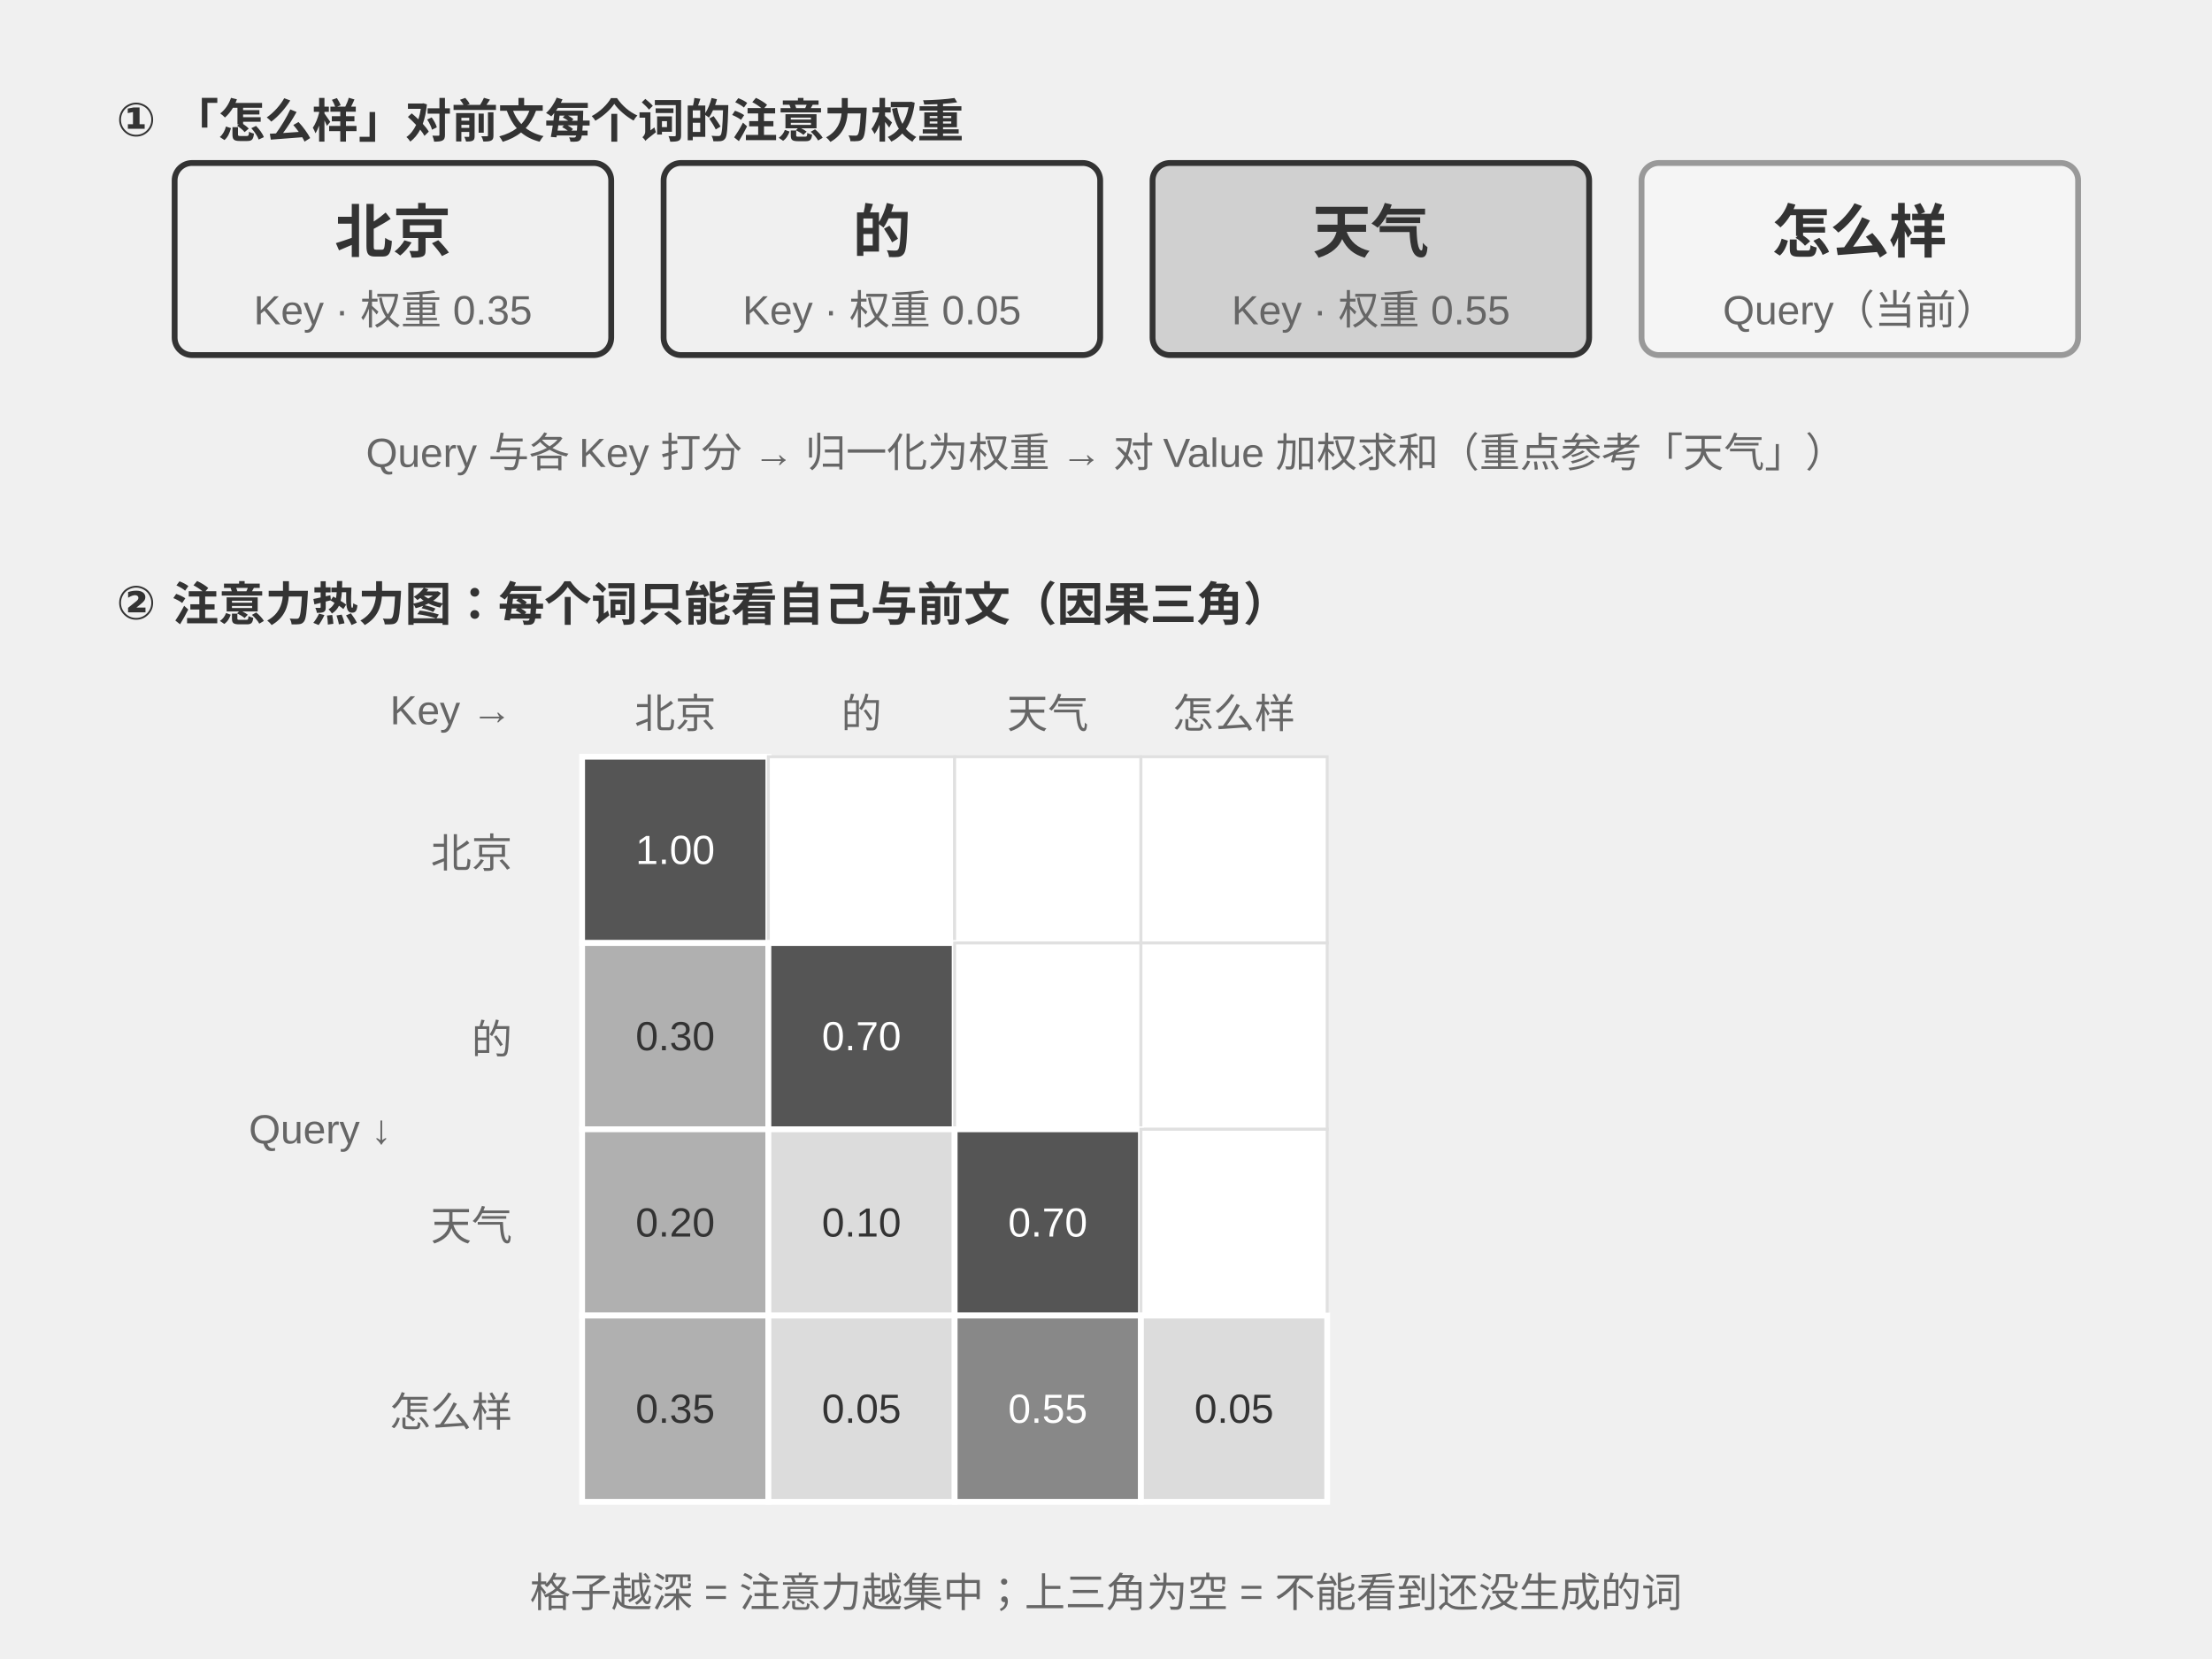
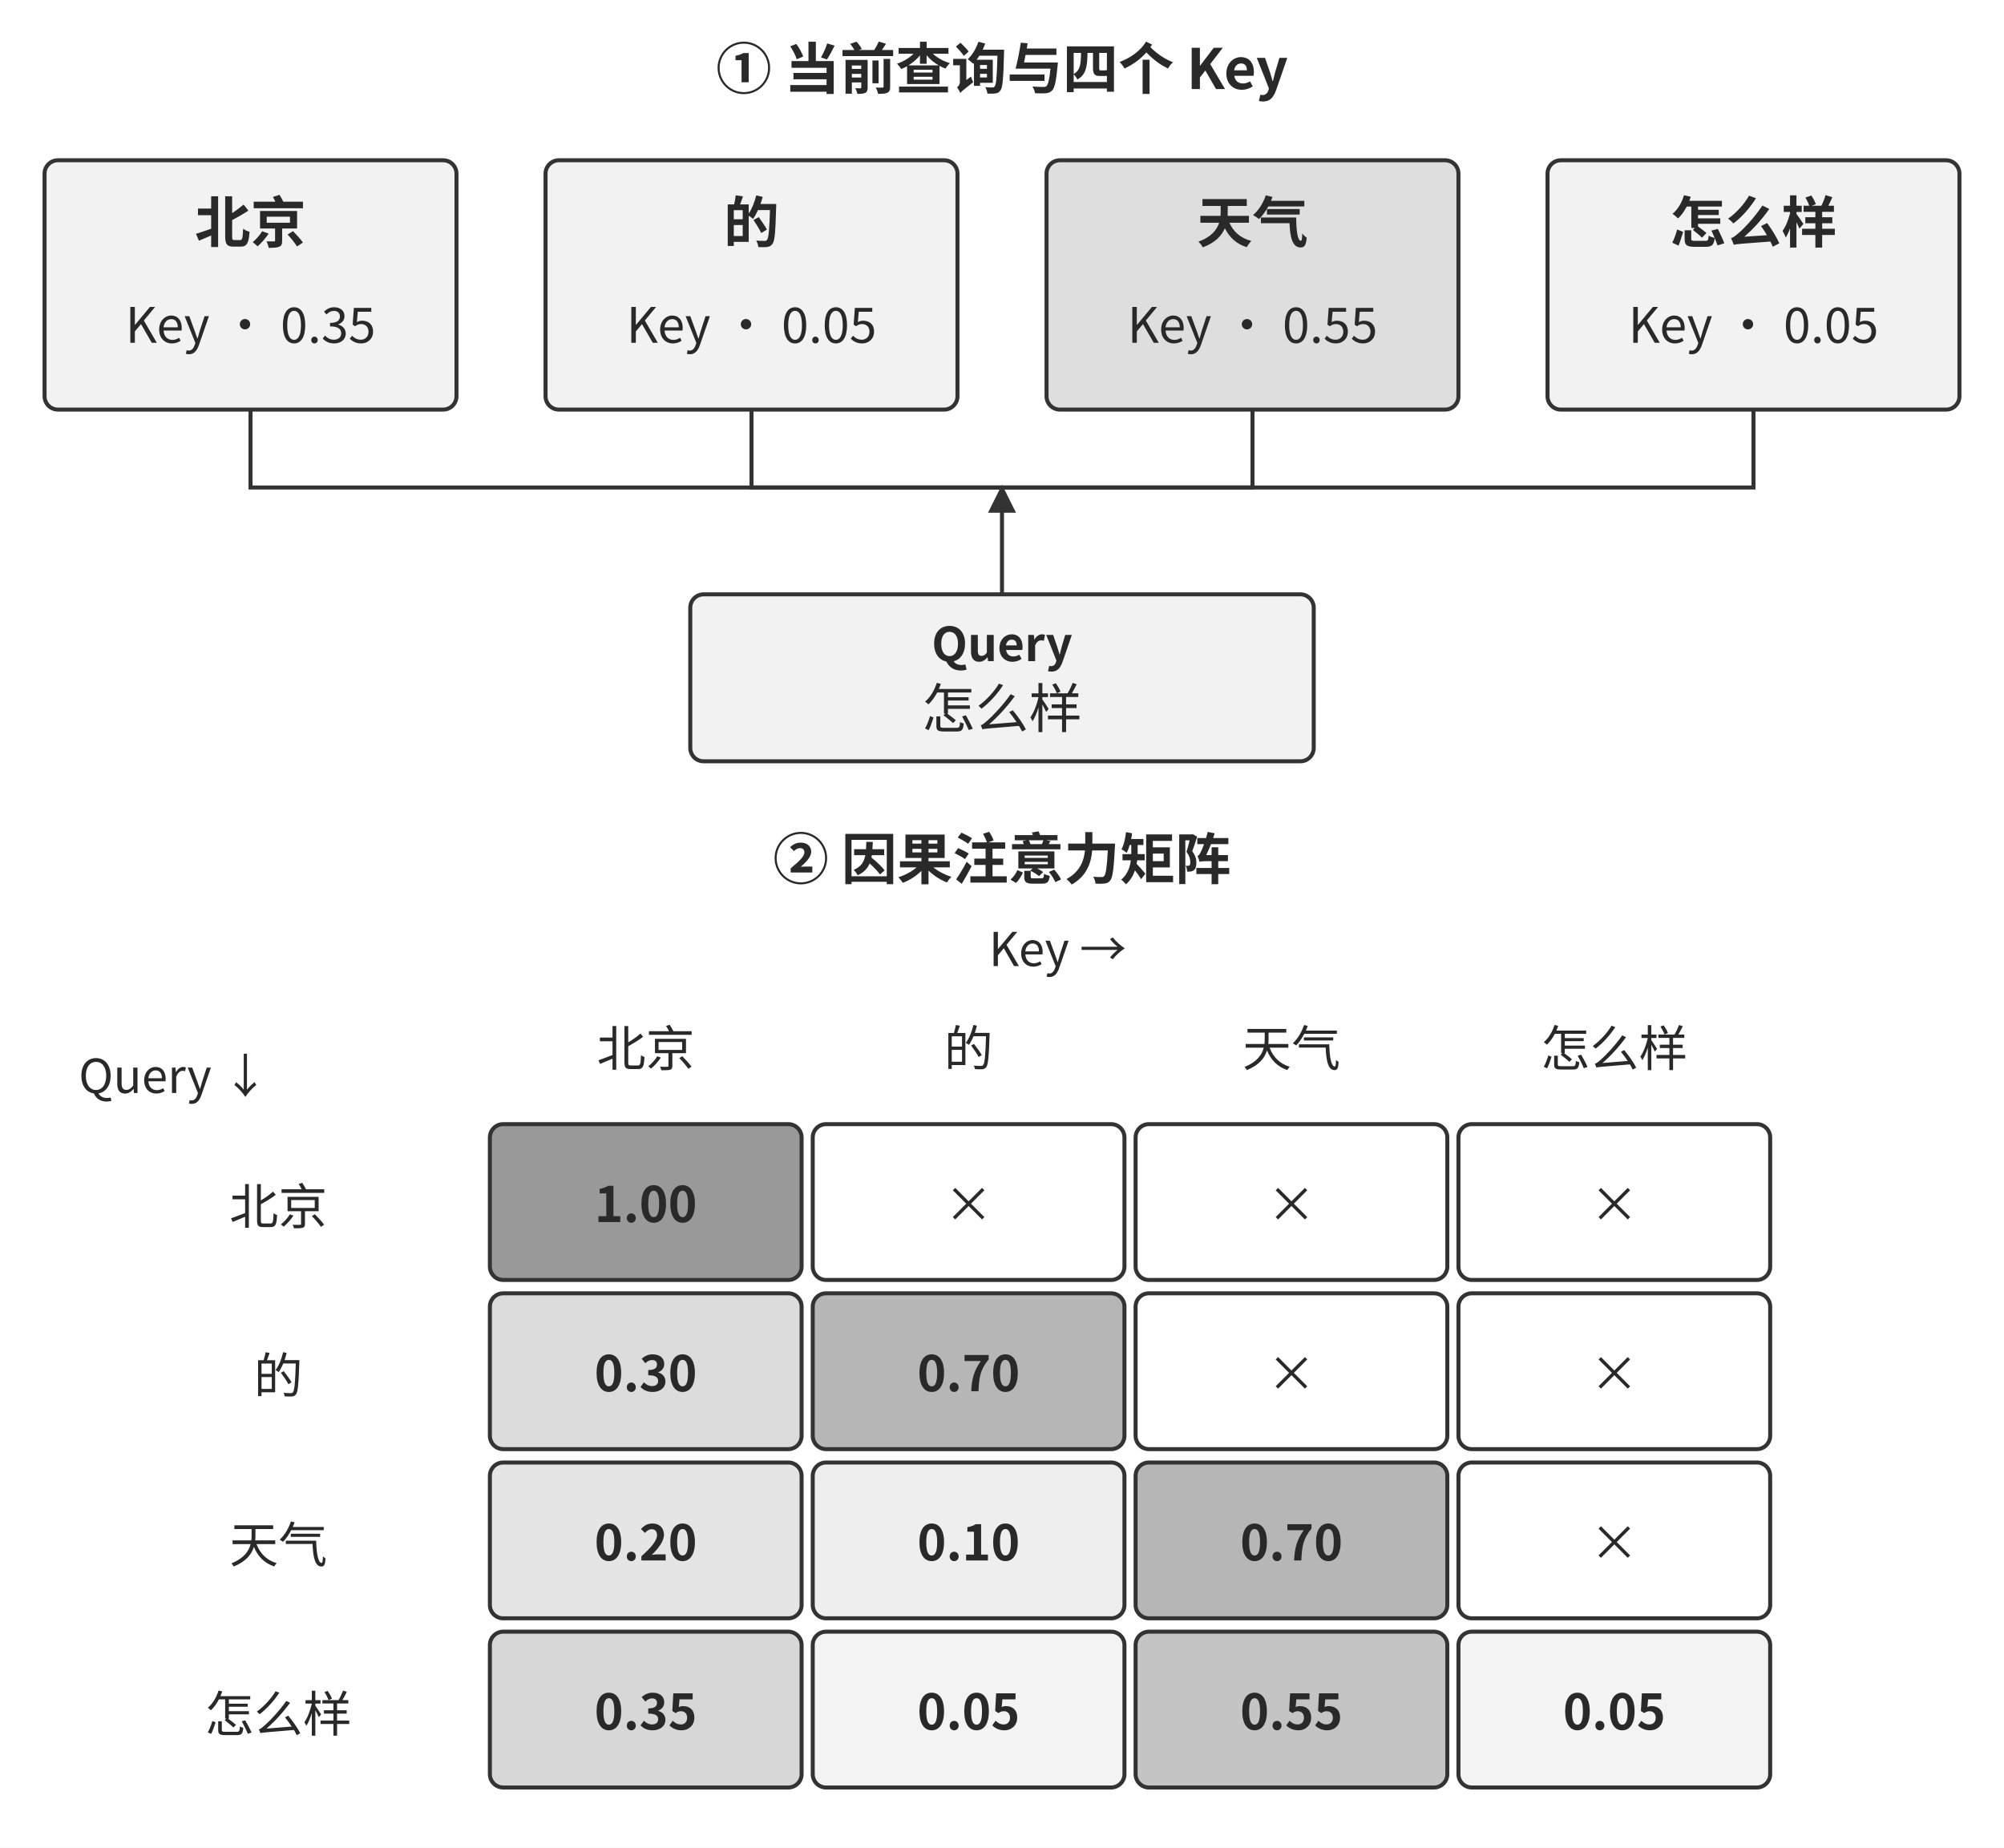
- <svg xmlns="http://www.w3.org/2000/svg" viewBox="0 40 760 570" width="760" height="570" style="background:#ffffff">
+ <svg xmlns="http://www.w3.org/2000/svg" width="150mm" height="138.33mm" viewBox="0 0 900 830" role="img" aria-labelledby="title desc">
  <defs>
-     <marker id="ah" markerWidth="12" markerHeight="8" refX="12" refY="4" orient="auto">
-       <polygon points="0 0, 12 4, 0 8" fill="#333333" />
-     </marker>
-     <marker id="ah-light" markerWidth="12" markerHeight="8" refX="12" refY="4" orient="auto">
-       <polygon points="0 0, 12 4, 0 8" fill="#999999" />
+     <marker id="arrow" viewBox="0 0 10 10" refX="9" refY="5" markerWidth="7" markerHeight="7" orient="auto-start-reverse">
+       <path d="M0 0 L10 5 L0 10 Z" fill="#333333" />
    </marker>
  </defs>
-   <text x="40" y="78" font-family="Arial, 'Helvetica Neue', Helvetica, 'PingFang SC', 'Microsoft YaHei', sans-serif" font-size="16" fill="#333333" text-anchor="start" dominant-baseline="central" font-weight="bold">① 「怎么样」对前文每个词的注意力权重</text>
-   <rect x="60" y="96" width="150" height="66" rx="6" fill="#f0f0f0" stroke="#333333" stroke-width="2" />
-   <text x="135.0" y="118" font-family="Arial, 'Helvetica Neue', Helvetica, 'PingFang SC', 'Microsoft YaHei', sans-serif" font-size="20" fill="#333333" text-anchor="middle" dominant-baseline="central" font-weight="bold">北京</text>
-   <text x="135.0" y="143" font-family="Arial, 'Helvetica Neue', Helvetica, 'PingFang SC', 'Microsoft YaHei', sans-serif" font-size="14" fill="#666666" text-anchor="middle" dominant-baseline="central" font-weight="normal">Key · 权重 0.35</text>
-   <rect x="228" y="96" width="150" height="66" rx="6" fill="#f0f0f0" stroke="#333333" stroke-width="2" />
-   <text x="303.0" y="118" font-family="Arial, 'Helvetica Neue', Helvetica, 'PingFang SC', 'Microsoft YaHei', sans-serif" font-size="20" fill="#333333" text-anchor="middle" dominant-baseline="central" font-weight="bold">的</text>
-   <text x="303.0" y="143" font-family="Arial, 'Helvetica Neue', Helvetica, 'PingFang SC', 'Microsoft YaHei', sans-serif" font-size="14" fill="#666666" text-anchor="middle" dominant-baseline="central" font-weight="normal">Key · 权重 0.05</text>
-   <rect x="396" y="96" width="150" height="66" rx="6" fill="#d0d0d0" stroke="#333333" stroke-width="2" />
-   <text x="471.0" y="118" font-family="Arial, 'Helvetica Neue', Helvetica, 'PingFang SC', 'Microsoft YaHei', sans-serif" font-size="20" fill="#333333" text-anchor="middle" dominant-baseline="central" font-weight="bold">天气</text>
-   <text x="471.0" y="143" font-family="Arial, 'Helvetica Neue', Helvetica, 'PingFang SC', 'Microsoft YaHei', sans-serif" font-size="14" fill="#666666" text-anchor="middle" dominant-baseline="central" font-weight="normal">Key · 权重 0.55</text>
-   <rect x="564" y="96" width="150" height="66" rx="6" fill="#f5f5f5" stroke="#999999" stroke-width="2" />
-   <text x="639.0" y="118" font-family="Arial, 'Helvetica Neue', Helvetica, 'PingFang SC', 'Microsoft YaHei', sans-serif" font-size="20" fill="#333333" text-anchor="middle" dominant-baseline="central" font-weight="bold">怎么样</text>
-   <text x="639.0" y="143" font-family="Arial, 'Helvetica Neue', Helvetica, 'PingFang SC', 'Microsoft YaHei', sans-serif" font-size="14" fill="#666666" text-anchor="middle" dominant-baseline="central" font-weight="normal">Query（当前）</text>
-   <text x="380" y="192" font-family="Arial, 'Helvetica Neue', Helvetica, 'PingFang SC', 'Microsoft YaHei', sans-serif" font-size="14" fill="#666666" text-anchor="middle" dominant-baseline="central" font-weight="normal">Query 与各 Key 打分 → 归一化为权重 → 对 Value 加权求和（重点参考「天气」）</text>
-   <text x="40" y="244" font-family="Arial, 'Helvetica Neue', Helvetica, 'PingFang SC', 'Microsoft YaHei', sans-serif" font-size="16" fill="#333333" text-anchor="start" dominant-baseline="central" font-weight="bold">② 注意力热力图：每个词只能看自己与前文（因果三角）</text>
-   <text x="176" y="284" font-family="Arial, 'Helvetica Neue', Helvetica, 'PingFang SC', 'Microsoft YaHei', sans-serif" font-size="14" fill="#666666" text-anchor="end" dominant-baseline="central" font-weight="normal">Key →</text>
-   <text x="232.0" y="284" font-family="Arial, 'Helvetica Neue', Helvetica, 'PingFang SC', 'Microsoft YaHei', sans-serif" font-size="14" fill="#666666" text-anchor="middle" dominant-baseline="central" font-weight="normal">北京</text>
-   <text x="296.0" y="284" font-family="Arial, 'Helvetica Neue', Helvetica, 'PingFang SC', 'Microsoft YaHei', sans-serif" font-size="14" fill="#666666" text-anchor="middle" dominant-baseline="central" font-weight="normal">的</text>
-   <text x="360.0" y="284" font-family="Arial, 'Helvetica Neue', Helvetica, 'PingFang SC', 'Microsoft YaHei', sans-serif" font-size="14" fill="#666666" text-anchor="middle" dominant-baseline="central" font-weight="normal">天气</text>
-   <text x="424.0" y="284" font-family="Arial, 'Helvetica Neue', Helvetica, 'PingFang SC', 'Microsoft YaHei', sans-serif" font-size="14" fill="#666666" text-anchor="middle" dominant-baseline="central" font-weight="normal">怎么样</text>
-   <text x="110" y="428" font-family="Arial, 'Helvetica Neue', Helvetica, 'PingFang SC', 'Microsoft YaHei', sans-serif" font-size="14" fill="#666666" text-anchor="middle" dominant-baseline="central" font-weight="normal">Query ↓</text>
-   <text x="176" y="332.0" font-family="Arial, 'Helvetica Neue', Helvetica, 'PingFang SC', 'Microsoft YaHei', sans-serif" font-size="14" fill="#666666" text-anchor="end" dominant-baseline="central" font-weight="normal">北京</text>
-   <rect x="200" y="300" width="64" height="64" fill="#555555" stroke="#ffffff" stroke-width="2" />
-   <text x="232.0" y="332.0" font-family="Arial, 'Helvetica Neue', Helvetica, 'PingFang SC', 'Microsoft YaHei', sans-serif" font-size="14" fill="#ffffff" text-anchor="middle" dominant-baseline="central">1.00</text>
-   <rect x="264" y="300" width="64" height="64" fill="#ffffff" stroke="#e0e0e0" stroke-width="1" />
-   <rect x="328" y="300" width="64" height="64" fill="#ffffff" stroke="#e0e0e0" stroke-width="1" />
-   <rect x="392" y="300" width="64" height="64" fill="#ffffff" stroke="#e0e0e0" stroke-width="1" />
-   <text x="176" y="396.0" font-family="Arial, 'Helvetica Neue', Helvetica, 'PingFang SC', 'Microsoft YaHei', sans-serif" font-size="14" fill="#666666" text-anchor="end" dominant-baseline="central" font-weight="normal">的</text>
-   <rect x="200" y="364" width="64" height="64" fill="#b0b0b0" stroke="#ffffff" stroke-width="2" />
-   <text x="232.0" y="396.0" font-family="Arial, 'Helvetica Neue', Helvetica, 'PingFang SC', 'Microsoft YaHei', sans-serif" font-size="14" fill="#333333" text-anchor="middle" dominant-baseline="central">0.30</text>
-   <rect x="264" y="364" width="64" height="64" fill="#555555" stroke="#ffffff" stroke-width="2" />
-   <text x="296.0" y="396.0" font-family="Arial, 'Helvetica Neue', Helvetica, 'PingFang SC', 'Microsoft YaHei', sans-serif" font-size="14" fill="#ffffff" text-anchor="middle" dominant-baseline="central">0.70</text>
-   <rect x="328" y="364" width="64" height="64" fill="#ffffff" stroke="#e0e0e0" stroke-width="1" />
-   <rect x="392" y="364" width="64" height="64" fill="#ffffff" stroke="#e0e0e0" stroke-width="1" />
-   <text x="176" y="460.0" font-family="Arial, 'Helvetica Neue', Helvetica, 'PingFang SC', 'Microsoft YaHei', sans-serif" font-size="14" fill="#666666" text-anchor="end" dominant-baseline="central" font-weight="normal">天气</text>
-   <rect x="200" y="428" width="64" height="64" fill="#b0b0b0" stroke="#ffffff" stroke-width="2" />
-   <text x="232.0" y="460.0" font-family="Arial, 'Helvetica Neue', Helvetica, 'PingFang SC', 'Microsoft YaHei', sans-serif" font-size="14" fill="#333333" text-anchor="middle" dominant-baseline="central">0.20</text>
-   <rect x="264" y="428" width="64" height="64" fill="#dcdcdc" stroke="#ffffff" stroke-width="2" />
-   <text x="296.0" y="460.0" font-family="Arial, 'Helvetica Neue', Helvetica, 'PingFang SC', 'Microsoft YaHei', sans-serif" font-size="14" fill="#333333" text-anchor="middle" dominant-baseline="central">0.10</text>
-   <rect x="328" y="428" width="64" height="64" fill="#555555" stroke="#ffffff" stroke-width="2" />
-   <text x="360.0" y="460.0" font-family="Arial, 'Helvetica Neue', Helvetica, 'PingFang SC', 'Microsoft YaHei', sans-serif" font-size="14" fill="#ffffff" text-anchor="middle" dominant-baseline="central">0.70</text>
-   <rect x="392" y="428" width="64" height="64" fill="#ffffff" stroke="#e0e0e0" stroke-width="1" />
-   <text x="176" y="524.0" font-family="Arial, 'Helvetica Neue', Helvetica, 'PingFang SC', 'Microsoft YaHei', sans-serif" font-size="14" fill="#666666" text-anchor="end" dominant-baseline="central" font-weight="normal">怎么样</text>
-   <rect x="200" y="492" width="64" height="64" fill="#b0b0b0" stroke="#ffffff" stroke-width="2" />
-   <text x="232.0" y="524.0" font-family="Arial, 'Helvetica Neue', Helvetica, 'PingFang SC', 'Microsoft YaHei', sans-serif" font-size="14" fill="#333333" text-anchor="middle" dominant-baseline="central">0.35</text>
-   <rect x="264" y="492" width="64" height="64" fill="#dcdcdc" stroke="#ffffff" stroke-width="2" />
-   <text x="296.0" y="524.0" font-family="Arial, 'Helvetica Neue', Helvetica, 'PingFang SC', 'Microsoft YaHei', sans-serif" font-size="14" fill="#333333" text-anchor="middle" dominant-baseline="central">0.05</text>
-   <rect x="328" y="492" width="64" height="64" fill="#888888" stroke="#ffffff" stroke-width="2" />
-   <text x="360.0" y="524.0" font-family="Arial, 'Helvetica Neue', Helvetica, 'PingFang SC', 'Microsoft YaHei', sans-serif" font-size="14" fill="#ffffff" text-anchor="middle" dominant-baseline="central">0.55</text>
-   <rect x="392" y="492" width="64" height="64" fill="#dcdcdc" stroke="#ffffff" stroke-width="2" />
-   <text x="424.0" y="524.0" font-family="Arial, 'Helvetica Neue', Helvetica, 'PingFang SC', 'Microsoft YaHei', sans-serif" font-size="14" fill="#333333" text-anchor="middle" dominant-baseline="central">0.05</text>
-   <text x="380" y="586" font-family="Arial, 'Helvetica Neue', Helvetica, 'PingFang SC', 'Microsoft YaHei', sans-serif" font-size="14" fill="#666666" text-anchor="middle" dominant-baseline="central" font-weight="normal">格子越深 = 注意力越集中；上三角为空 = 不能看到还没生成的词</text>
+   <rect width="900" height="830" fill="#ffffff" />
+   <text x="450" y="40" text-anchor="middle" font-family="Noto Sans CJK SC,Source Han Sans CN,Microsoft YaHei,sans-serif" font-size="25" font-weight="700" fill="#292929">① 当前查询与四个 Key</text>
+   <rect x="20" y="72" width="185" height="112" rx="6" fill="#f2f2f2" stroke="#333333" stroke-width="1.8" />
+   <text x="112.5" y="109" text-anchor="middle" font-family="Noto Sans CJK SC,Source Han Sans CN,Microsoft YaHei,sans-serif" font-size="25" font-weight="700" fill="#292929">北京</text>
+   <text x="112.5" y="154" text-anchor="middle" font-family="Noto Sans CJK SC,Source Han Sans CN,Microsoft YaHei,sans-serif" font-size="22" font-weight="400" fill="#292929">Key · 0.35</text>
+   <path d="M 112.5 184 L 112.5 219 L 450 219" fill="none" stroke="#333333" stroke-width="1.8" />
+   <rect x="245" y="72" width="185" height="112" rx="6" fill="#f2f2f2" stroke="#333333" stroke-width="1.8" />
+   <text x="337.5" y="109" text-anchor="middle" font-family="Noto Sans CJK SC,Source Han Sans CN,Microsoft YaHei,sans-serif" font-size="25" font-weight="700" fill="#292929">的</text>
+   <text x="337.5" y="154" text-anchor="middle" font-family="Noto Sans CJK SC,Source Han Sans CN,Microsoft YaHei,sans-serif" font-size="22" font-weight="400" fill="#292929">Key · 0.05</text>
+   <path d="M 337.5 184 L 337.5 219 L 450 219" fill="none" stroke="#333333" stroke-width="1.8" />
+   <rect x="470" y="72" width="185" height="112" rx="6" fill="#dedede" stroke="#333333" stroke-width="1.8" />
+   <text x="562.5" y="109" text-anchor="middle" font-family="Noto Sans CJK SC,Source Han Sans CN,Microsoft YaHei,sans-serif" font-size="25" font-weight="700" fill="#292929">天气</text>
+   <text x="562.5" y="154" text-anchor="middle" font-family="Noto Sans CJK SC,Source Han Sans CN,Microsoft YaHei,sans-serif" font-size="22" font-weight="400" fill="#292929">Key · 0.55</text>
+   <path d="M 562.5 184 L 562.5 219 L 450 219" fill="none" stroke="#333333" stroke-width="1.8" />
+   <rect x="695" y="72" width="185" height="112" rx="6" fill="#f2f2f2" stroke="#333333" stroke-width="1.8" />
+   <text x="787.5" y="109" text-anchor="middle" font-family="Noto Sans CJK SC,Source Han Sans CN,Microsoft YaHei,sans-serif" font-size="25" font-weight="700" fill="#292929">怎么样</text>
+   <text x="787.5" y="154" text-anchor="middle" font-family="Noto Sans CJK SC,Source Han Sans CN,Microsoft YaHei,sans-serif" font-size="22" font-weight="400" fill="#292929">Key · 0.05</text>
+   <path d="M 787.5 184 L 787.5 219 L 450 219" fill="none" stroke="#333333" stroke-width="1.8" />
+   <path d="M 450 267 L 450 219" fill="none" stroke="#333333" stroke-width="1.8" marker-end="url(#arrow)" />
+   <rect x="310" y="267" width="280" height="75" rx="6" fill="#f2f2f2" stroke="#333333" stroke-width="1.8" />
+   <text x="450" y="297" text-anchor="middle" font-family="Noto Sans CJK SC,Source Han Sans CN,Microsoft YaHei,sans-serif" font-size="21" font-weight="700" fill="#292929">Query</text>
+   <text x="450" y="327" text-anchor="middle" font-family="Noto Sans CJK SC,Source Han Sans CN,Microsoft YaHei,sans-serif" font-size="24" font-weight="400" fill="#292929">怎么样</text>
+   <text x="450" y="395" text-anchor="middle" font-family="Noto Sans CJK SC,Source Han Sans CN,Microsoft YaHei,sans-serif" font-size="25" font-weight="700" fill="#292929">② 因果注意力矩阵</text>
+   <text x="475" y="434" text-anchor="middle" font-family="Noto Sans CJK SC,Source Han Sans CN,Microsoft YaHei,sans-serif" font-size="21" font-weight="400" fill="#292929">Key →</text>
+   <text x="78" y="491" text-anchor="middle" font-family="Noto Sans CJK SC,Source Han Sans CN,Microsoft YaHei,sans-serif" font-size="21" font-weight="400" fill="#292929">Query ↓</text>
+   <text x="290" y="479" text-anchor="middle" font-family="Noto Sans CJK SC,Source Han Sans CN,Microsoft YaHei,sans-serif" font-size="22" font-weight="400" fill="#292929">北京</text>
+   <text x="435" y="479" text-anchor="middle" font-family="Noto Sans CJK SC,Source Han Sans CN,Microsoft YaHei,sans-serif" font-size="22" font-weight="400" fill="#292929">的</text>
+   <text x="580" y="479" text-anchor="middle" font-family="Noto Sans CJK SC,Source Han Sans CN,Microsoft YaHei,sans-serif" font-size="22" font-weight="400" fill="#292929">天气</text>
+   <text x="725" y="479" text-anchor="middle" font-family="Noto Sans CJK SC,Source Han Sans CN,Microsoft YaHei,sans-serif" font-size="22" font-weight="400" fill="#292929">怎么样</text>
+   <text x="125" y="550" text-anchor="middle" font-family="Noto Sans CJK SC,Source Han Sans CN,Microsoft YaHei,sans-serif" font-size="22" font-weight="400" fill="#292929">北京</text>
+   <rect x="220" y="505" width="140" height="70" rx="6" fill="#999999" stroke="#333333" stroke-width="1.8" />
+   <text x="290" y="549" text-anchor="middle" font-family="Noto Sans CJK SC,Source Han Sans CN,Microsoft YaHei,sans-serif" font-size="22" font-weight="700" fill="#292929">1.00</text>
+   <rect x="365" y="505" width="140" height="70" rx="6" fill="#ffffff" stroke="#333333" stroke-width="1.8" />
+   <text x="435" y="549" text-anchor="middle" font-family="Noto Sans CJK SC,Source Han Sans CN,Microsoft YaHei,sans-serif" font-size="22" font-weight="400" fill="#292929">×</text>
+   <rect x="510" y="505" width="140" height="70" rx="6" fill="#ffffff" stroke="#333333" stroke-width="1.8" />
+   <text x="580" y="549" text-anchor="middle" font-family="Noto Sans CJK SC,Source Han Sans CN,Microsoft YaHei,sans-serif" font-size="22" font-weight="400" fill="#292929">×</text>
+   <rect x="655" y="505" width="140" height="70" rx="6" fill="#ffffff" stroke="#333333" stroke-width="1.8" />
+   <text x="725" y="549" text-anchor="middle" font-family="Noto Sans CJK SC,Source Han Sans CN,Microsoft YaHei,sans-serif" font-size="22" font-weight="400" fill="#292929">×</text>
+   <text x="125" y="626" text-anchor="middle" font-family="Noto Sans CJK SC,Source Han Sans CN,Microsoft YaHei,sans-serif" font-size="22" font-weight="400" fill="#292929">的</text>
+   <rect x="220" y="581" width="140" height="70" rx="6" fill="#dcdcdc" stroke="#333333" stroke-width="1.8" />
+   <text x="290" y="625" text-anchor="middle" font-family="Noto Sans CJK SC,Source Han Sans CN,Microsoft YaHei,sans-serif" font-size="22" font-weight="700" fill="#292929">0.30</text>
+   <rect x="365" y="581" width="140" height="70" rx="6" fill="#b6b6b6" stroke="#333333" stroke-width="1.8" />
+   <text x="435" y="625" text-anchor="middle" font-family="Noto Sans CJK SC,Source Han Sans CN,Microsoft YaHei,sans-serif" font-size="22" font-weight="700" fill="#292929">0.70</text>
+   <rect x="510" y="581" width="140" height="70" rx="6" fill="#ffffff" stroke="#333333" stroke-width="1.8" />
+   <text x="580" y="625" text-anchor="middle" font-family="Noto Sans CJK SC,Source Han Sans CN,Microsoft YaHei,sans-serif" font-size="22" font-weight="400" fill="#292929">×</text>
+   <rect x="655" y="581" width="140" height="70" rx="6" fill="#ffffff" stroke="#333333" stroke-width="1.8" />
+   <text x="725" y="625" text-anchor="middle" font-family="Noto Sans CJK SC,Source Han Sans CN,Microsoft YaHei,sans-serif" font-size="22" font-weight="400" fill="#292929">×</text>
+   <text x="125" y="702" text-anchor="middle" font-family="Noto Sans CJK SC,Source Han Sans CN,Microsoft YaHei,sans-serif" font-size="22" font-weight="400" fill="#292929">天气</text>
+   <rect x="220" y="657" width="140" height="70" rx="6" fill="#e5e5e5" stroke="#333333" stroke-width="1.8" />
+   <text x="290" y="701" text-anchor="middle" font-family="Noto Sans CJK SC,Source Han Sans CN,Microsoft YaHei,sans-serif" font-size="22" font-weight="700" fill="#292929">0.20</text>
+   <rect x="365" y="657" width="140" height="70" rx="6" fill="#eeeeee" stroke="#333333" stroke-width="1.8" />
+   <text x="435" y="701" text-anchor="middle" font-family="Noto Sans CJK SC,Source Han Sans CN,Microsoft YaHei,sans-serif" font-size="22" font-weight="700" fill="#292929">0.10</text>
+   <rect x="510" y="657" width="140" height="70" rx="6" fill="#b6b6b6" stroke="#333333" stroke-width="1.8" />
+   <text x="580" y="701" text-anchor="middle" font-family="Noto Sans CJK SC,Source Han Sans CN,Microsoft YaHei,sans-serif" font-size="22" font-weight="700" fill="#292929">0.70</text>
+   <rect x="655" y="657" width="140" height="70" rx="6" fill="#ffffff" stroke="#333333" stroke-width="1.8" />
+   <text x="725" y="701" text-anchor="middle" font-family="Noto Sans CJK SC,Source Han Sans CN,Microsoft YaHei,sans-serif" font-size="22" font-weight="400" fill="#292929">×</text>
+   <text x="125" y="778" text-anchor="middle" font-family="Noto Sans CJK SC,Source Han Sans CN,Microsoft YaHei,sans-serif" font-size="22" font-weight="400" fill="#292929">怎么样</text>
+   <rect x="220" y="733" width="140" height="70" rx="6" fill="#d7d7d7" stroke="#333333" stroke-width="1.8" />
+   <text x="290" y="777" text-anchor="middle" font-family="Noto Sans CJK SC,Source Han Sans CN,Microsoft YaHei,sans-serif" font-size="22" font-weight="700" fill="#292929">0.35</text>
+   <rect x="365" y="733" width="140" height="70" rx="6" fill="#f3f3f3" stroke="#333333" stroke-width="1.8" />
+   <text x="435" y="777" text-anchor="middle" font-family="Noto Sans CJK SC,Source Han Sans CN,Microsoft YaHei,sans-serif" font-size="22" font-weight="700" fill="#292929">0.05</text>
+   <rect x="510" y="733" width="140" height="70" rx="6" fill="#c4c4c4" stroke="#333333" stroke-width="1.8" />
+   <text x="580" y="777" text-anchor="middle" font-family="Noto Sans CJK SC,Source Han Sans CN,Microsoft YaHei,sans-serif" font-size="22" font-weight="700" fill="#292929">0.55</text>
+   <rect x="655" y="733" width="140" height="70" rx="6" fill="#f3f3f3" stroke="#333333" stroke-width="1.8" />
+   <text x="725" y="777" text-anchor="middle" font-family="Noto Sans CJK SC,Source Han Sans CN,Microsoft YaHei,sans-serif" font-size="22" font-weight="700" fill="#292929">0.05</text>
</svg>
